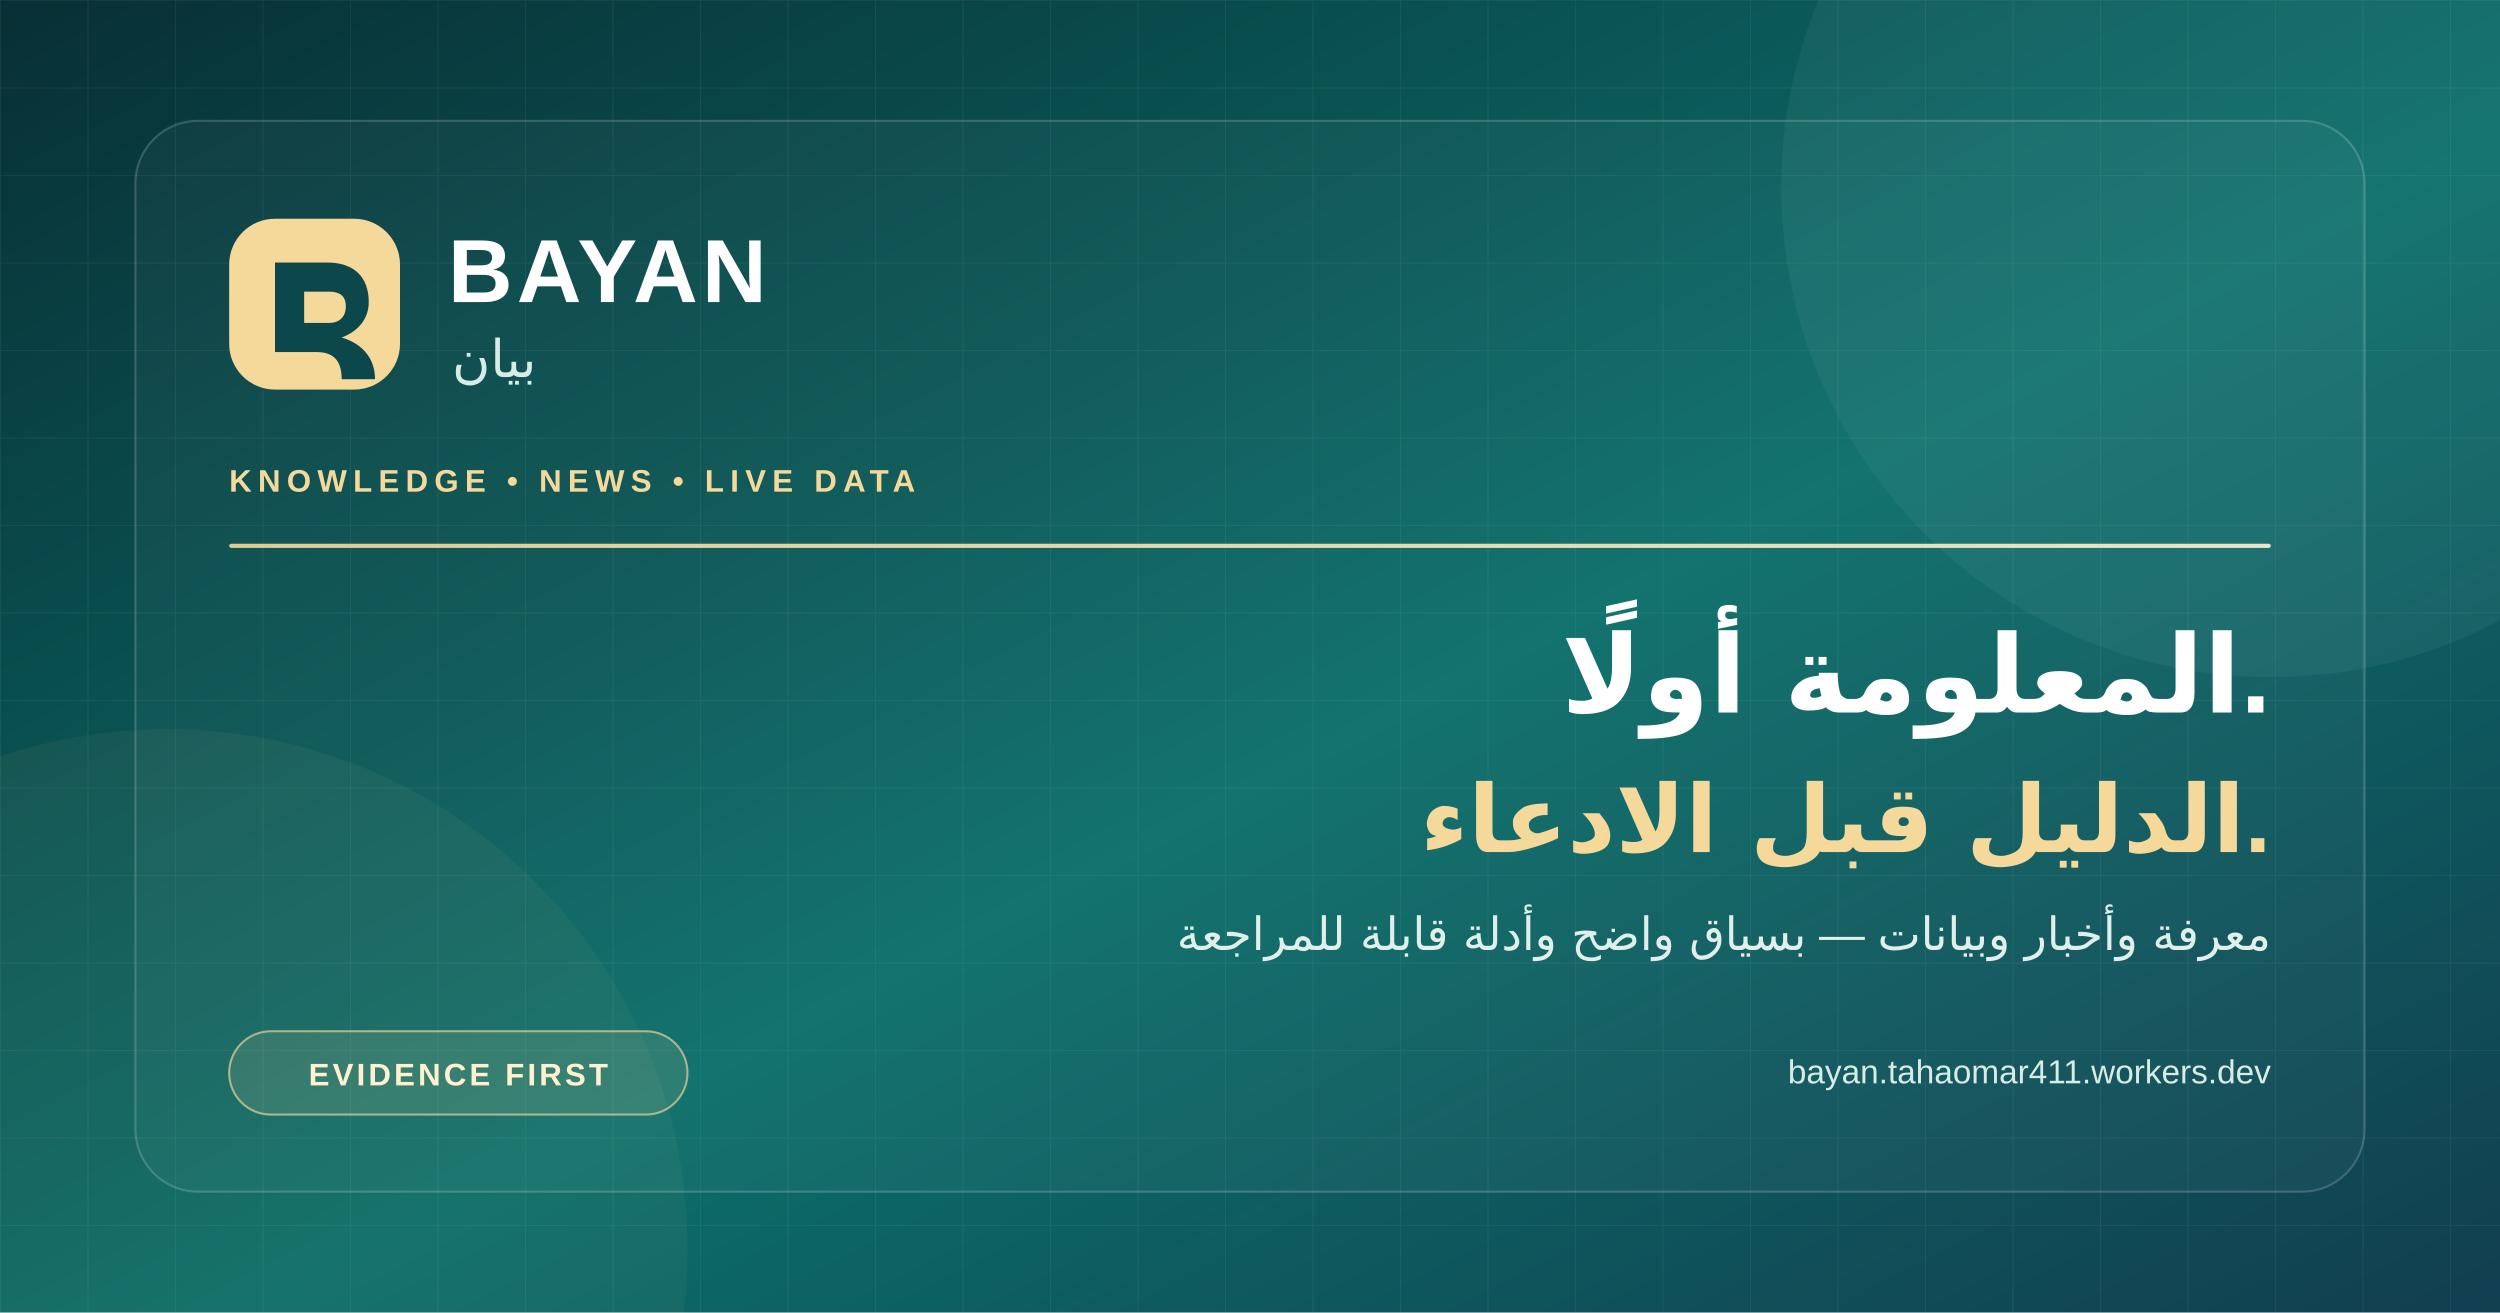
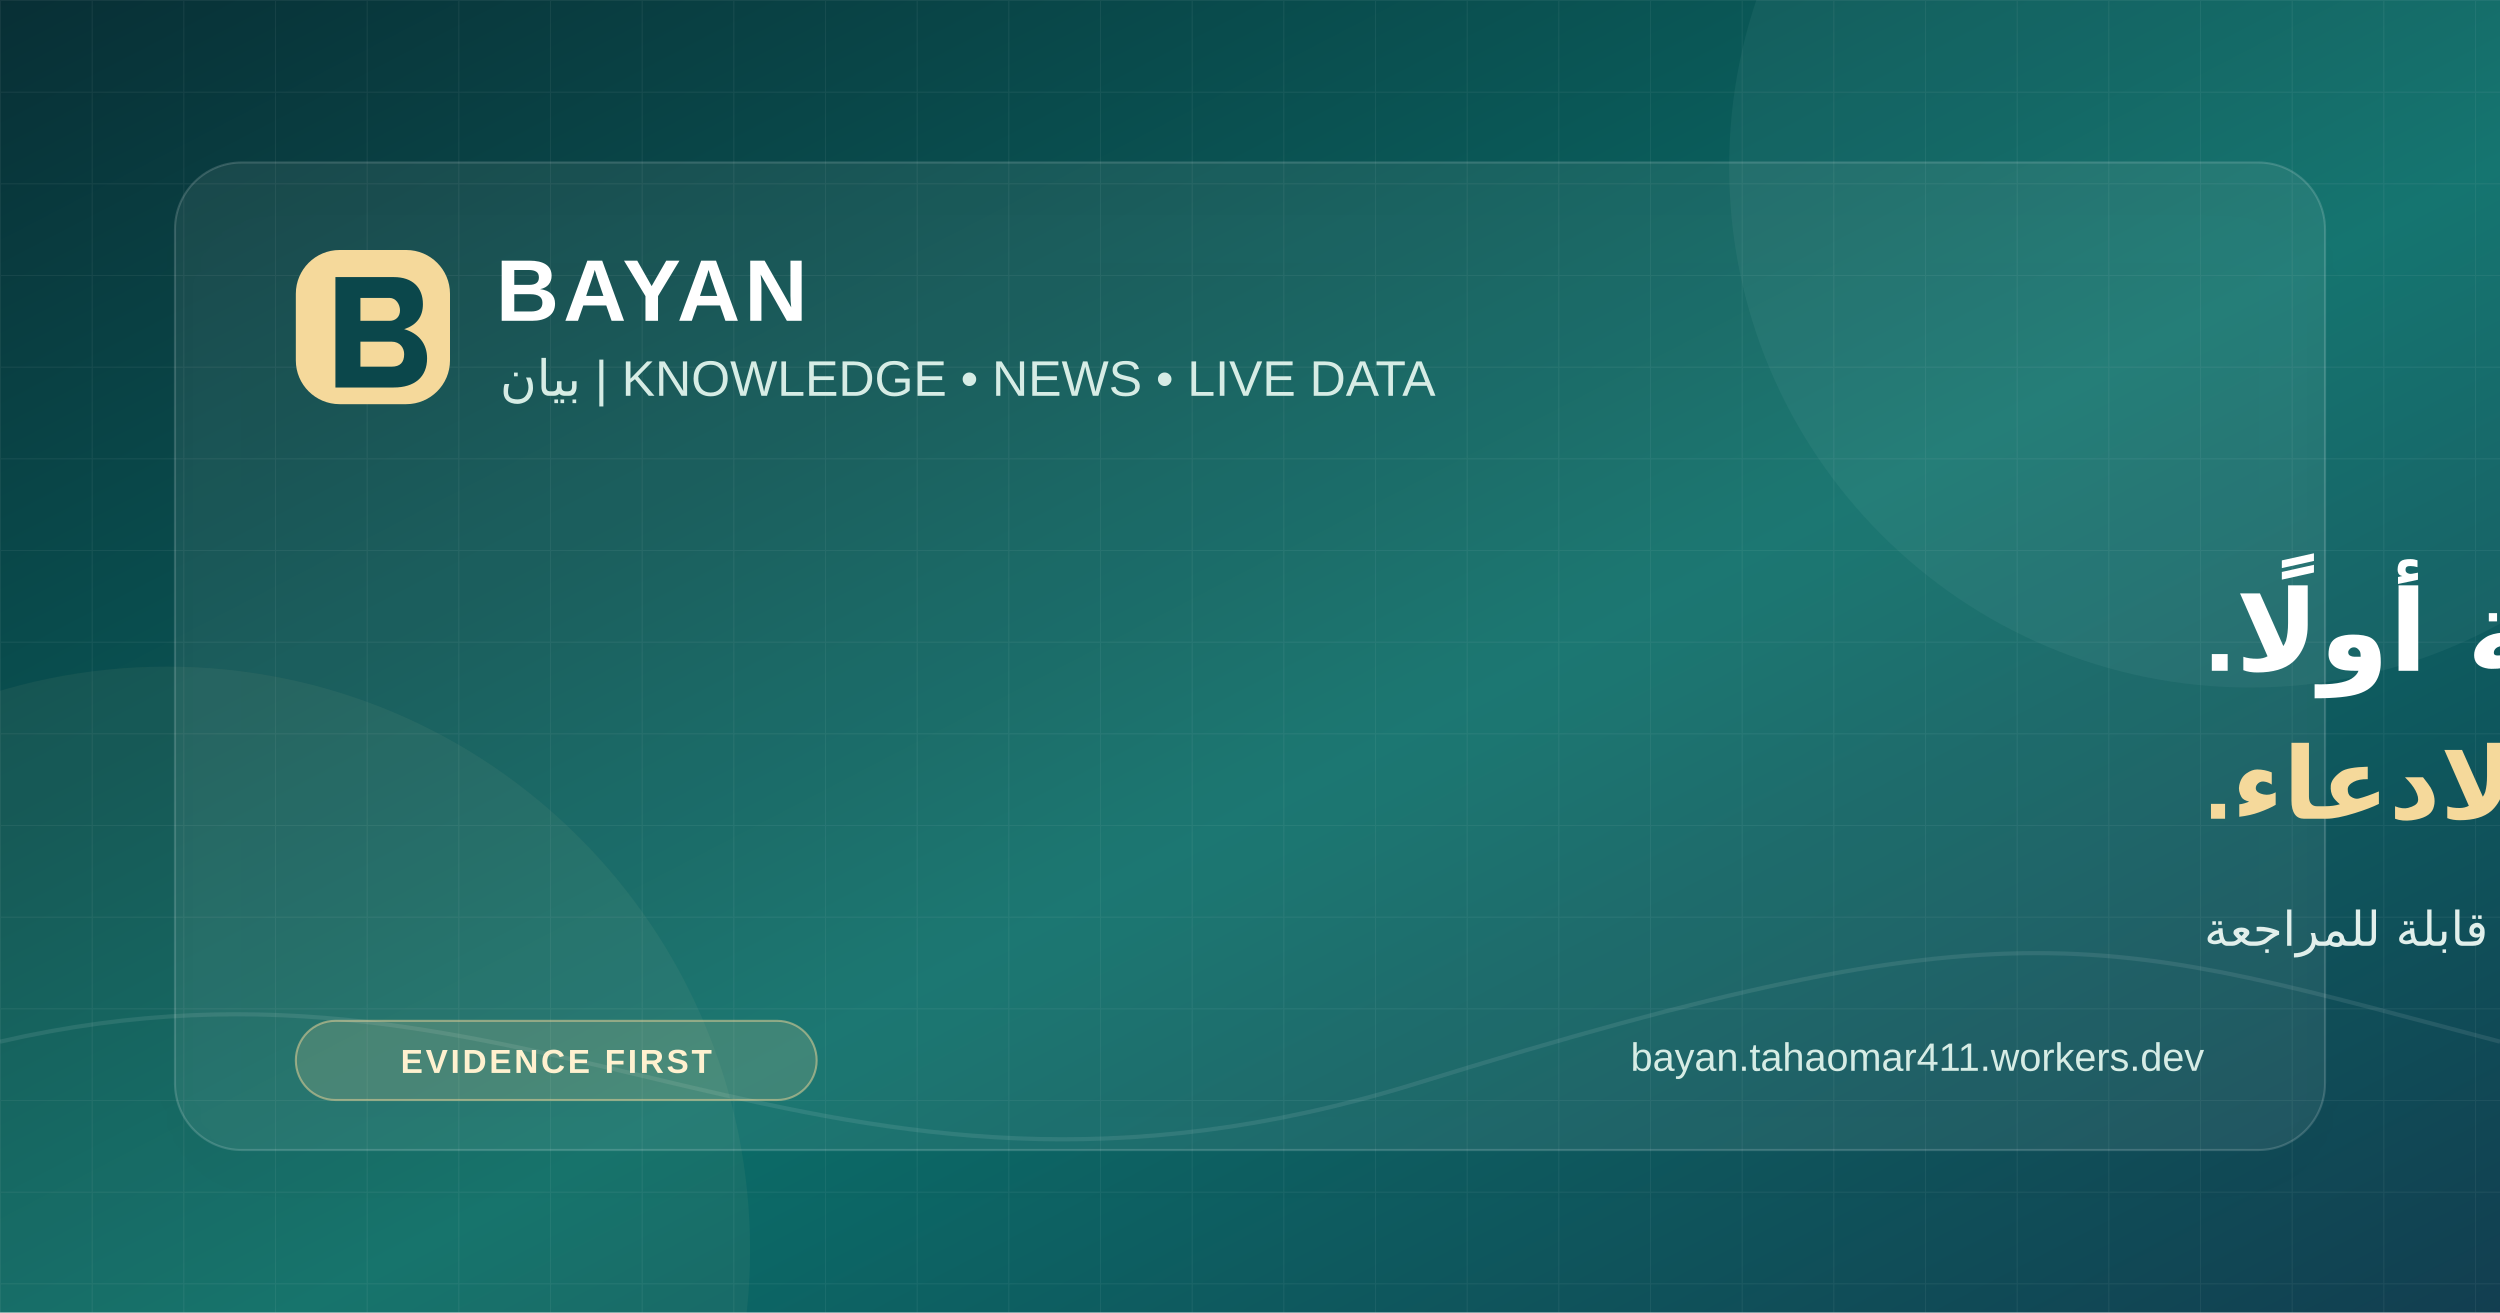
- <svg xmlns="http://www.w3.org/2000/svg" width="1200" height="630" viewBox="0 0 1200 630">
+ <svg xmlns="http://www.w3.org/2000/svg" width="1200" height="630" viewBox="0 0 1200 630" role="img" aria-labelledby="title desc">
  <defs>
-     <linearGradient id="background" x1="0" y1="0" x2="1" y2="1">
-       <stop offset="0%" stop-color="#082f35" />
-       <stop offset="55%" stop-color="#0b6e69" />
-       <stop offset="100%" stop-color="#123e50" />
+     <linearGradient id="bg" x1="0" y1="0" x2="1" y2="1">
+       <stop offset="0" stop-color="#082f35" />
+       <stop offset=".56" stop-color="#0b6e69" />
+       <stop offset="1" stop-color="#123e50" />
    </linearGradient>
-     <linearGradient id="gold" x1="0" y1="0" x2="1" y2="0">
-       <stop offset="0%" stop-color="#f5d99b" />
-       <stop offset="100%" stop-color="#fff1cf" />
+     <linearGradient id="accent" x1="0" y1="0" x2="1" y2="0">
+       <stop stop-color="#f5d99b" />
+       <stop offset="1" stop-color="#fff1cf" />
    </linearGradient>
-     <pattern id="grid" width="42" height="42" patternUnits="userSpaceOnUse">
-       <path d="M42 0H0V42" fill="none" stroke="#ffffff" stroke-opacity=".055" />
+     <pattern id="grid" width="44" height="44" patternUnits="userSpaceOnUse">
+       <path d="M44 0H0V44" fill="none" stroke="#fff" stroke-opacity=".055" stroke-width="1" />
    </pattern>
+     <filter id="shadow" x="-20%" y="-20%" width="140%" height="140%">
+       <feDropShadow dx="0" dy="16" stdDeviation="20" flood-color="#03191d" flood-opacity=".22" />
+     </filter>
  </defs>
-   <rect width="1200" height="630" fill="url(#background)" />
+   <rect width="1200" height="630" rx="0" fill="url(#bg)" />
  <rect width="1200" height="630" fill="url(#grid)" />
-   <circle cx="1090" cy="90" r="235" fill="#d6ece5" opacity=".055" />
-   <circle cx="80" cy="600" r="250" fill="#f5d99b" opacity=".05" />
-   <rect x="65" y="58" width="1070" height="514" rx="30" fill="#ffffff" fill-opacity=".035" stroke="#ffffff" stroke-opacity=".18" />
-   <rect x="110" y="105" width="82" height="82" rx="22" fill="#f5d99b" />
-   <path d="M132 126H157C170 126 177 133 177 145C177 153 172 159 164 162C174 165 180 172 180 182H164C164 173 160 169 152 169H132V126Z" fill="#0b474b" />
-   <path d="M146 140V155H158C163 155 166 152 166 147C166 142 163 140 158 140Z" fill="#f5d99b" />
-   <text x="215" y="145" font-family="Arial,Helvetica,sans-serif" font-size="43" font-weight="800" letter-spacing="2" fill="#ffffff">BAYAN</text>
-   <text x="217" y="181" font-family="Tahoma,Arial,sans-serif" font-size="25" fill="#d6ece5">بيان</text>
-   <text x="110" y="236" font-family="Arial,Helvetica,sans-serif" font-size="15" font-weight="700" letter-spacing="3" fill="#f5d99b">KNOWLEDGE • NEWS • LIVE DATA</text>
-   <rect x="110" y="261" width="980" height="2" rx="1" fill="url(#gold)" opacity=".9" />
-   <text x="1090" y="342" text-anchor="end" font-family="Tahoma,Arial,sans-serif" font-size="52" font-weight="700" fill="#ffffff">المعلومة أولًا.</text>
-   <text x="1090" y="409" text-anchor="end" font-family="Tahoma,Arial,sans-serif" font-size="45" font-weight="700" fill="#f5d99b">الدليل قبل الادعاء.</text>
-   <text x="1090" y="456" text-anchor="end" font-family="Tahoma,Arial,sans-serif" font-size="22" fill="#e1efeb">معرفة وأخبار وبيانات — بسياق واضح وأدلة قابلة للمراجعة</text>
-   <rect x="110" y="495" width="220" height="40" rx="20" fill="#f5d99b" fill-opacity=".12" stroke="#f5d99b" stroke-opacity=".65" />
-   <text x="220" y="521" text-anchor="middle" font-family="Arial,Helvetica,sans-serif" font-size="15" font-weight="700" letter-spacing="1.5" fill="#fff1cf">EVIDENCE FIRST</text>
-   <text x="1090" y="520" text-anchor="end" font-family="Arial,Helvetica,sans-serif" font-size="16" fill="#d6ece5">bayan.tahaomar411.workers.dev</text>
+   <circle cx="1080" cy="80" r="250" fill="#b9e2d8" opacity=".06" />
+   <circle cx="80" cy="600" r="280" fill="#f5d99b" opacity=".055" />
+   <path d="M0 500 C260 440 390 610 680 520 S1010 450 1200 500" fill="none" stroke="#fff" stroke-opacity=".09" stroke-width="2" />
+   <g filter="url(#shadow)">
+     <rect x="84" y="78" width="1032" height="474" rx="32" fill="#f8f6ef" fill-opacity=".065" stroke="#fff" stroke-opacity=".16" />
+   </g>
+   <g transform="translate(142 120)">
+     <rect width="74" height="74" rx="21" fill="#f5d99b" />
+     <path d="M19 17h28c9 0 14 5 14 13 0 6-3 10-9 12 7 2 11 7 11 14 0 9-6 14-16 14H19V17zm12 10v11h14c3 0 5-2 5-5s-2-6-5-6H31zm0 21v12h15c4 0 6-2 6-6 0-3-2-6-6-6H31z" fill="#0b474b" transform="translate(0 -4)" />
+   </g>
+   <text x="238" y="154" font-family="Arial, Helvetica, sans-serif" font-size="42" font-weight="800" letter-spacing="2" fill="#fff">BAYAN</text>
+   <text x="240" y="190" font-family="Arial, Helvetica, sans-serif" font-size="24" fill="#d6ece5">بيان | KNOWLEDGE • NEWS • LIVE DATA</text>
+   <path d="M142 238H1058" stroke="url(#accent)" stroke-width="3" stroke-linecap="round" />
+   <text x="1058" y="322" text-anchor="end" direction="rtl" unicode-bidi="plaintext" font-family="Tahoma, Arial, sans-serif" font-size="54" font-weight="700" fill="#fff">المعلومة أولًا.</text>
+   <text x="1058" y="393" text-anchor="end" direction="rtl" unicode-bidi="plaintext" font-family="Tahoma, Arial, sans-serif" font-size="48" font-weight="700" fill="#f5d99b">الدليل قبل الادعاء.</text>
+   <text x="1058" y="454" text-anchor="end" direction="rtl" unicode-bidi="plaintext" font-family="Tahoma, Arial, sans-serif" font-size="23" fill="#e1efeb">معرفة وأخبار وبيانات — مع سياق واضح وأدلة قابلة للمراجعة</text>
+   <g transform="translate(142 490)">
+     <rect width="250" height="38" rx="19" fill="#f5d99b" fill-opacity=".16" stroke="#f5d99b" stroke-opacity=".5" />
+     <text x="125" y="25" text-anchor="middle" font-family="Arial, Helvetica, sans-serif" font-size="16" font-weight="700" letter-spacing="1.3" fill="#fff1cf">EVIDENCE FIRST</text>
+   </g>
+   <text x="1058" y="514" text-anchor="end" font-family="Arial, Helvetica, sans-serif" font-size="19" fill="#d6ece5">bayan.tahaomar411.workers.dev</text>
</svg>
